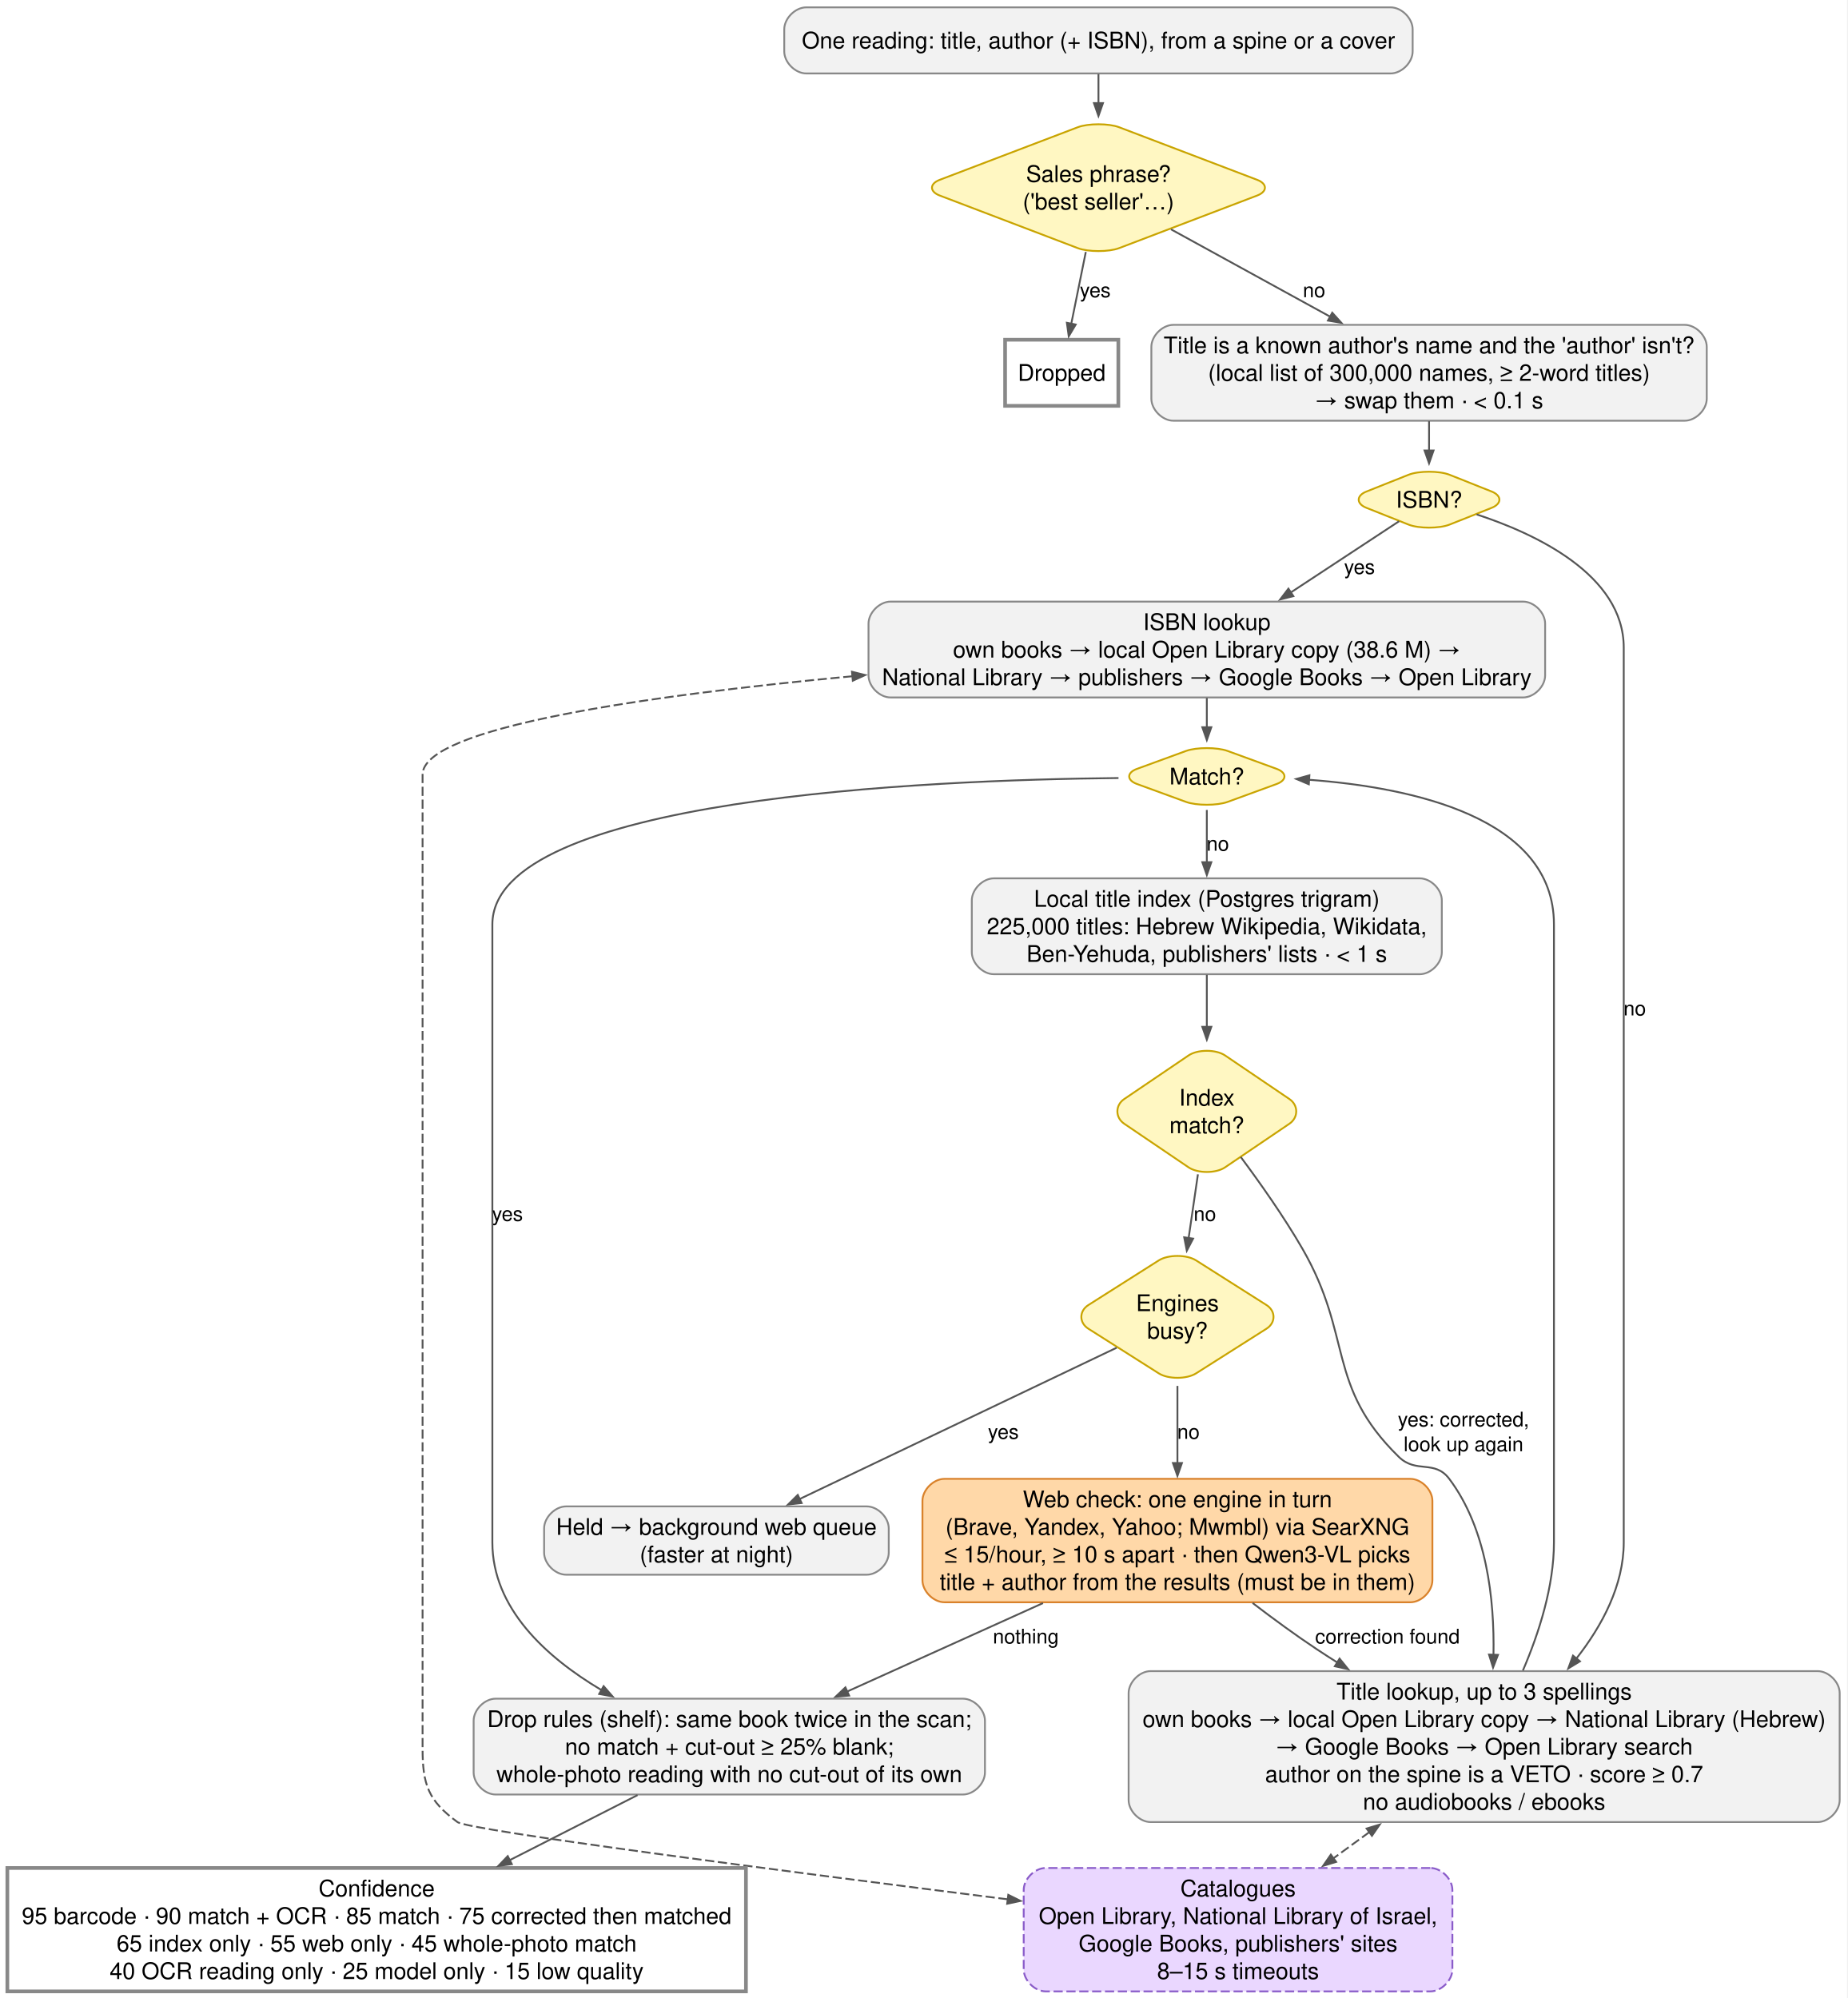
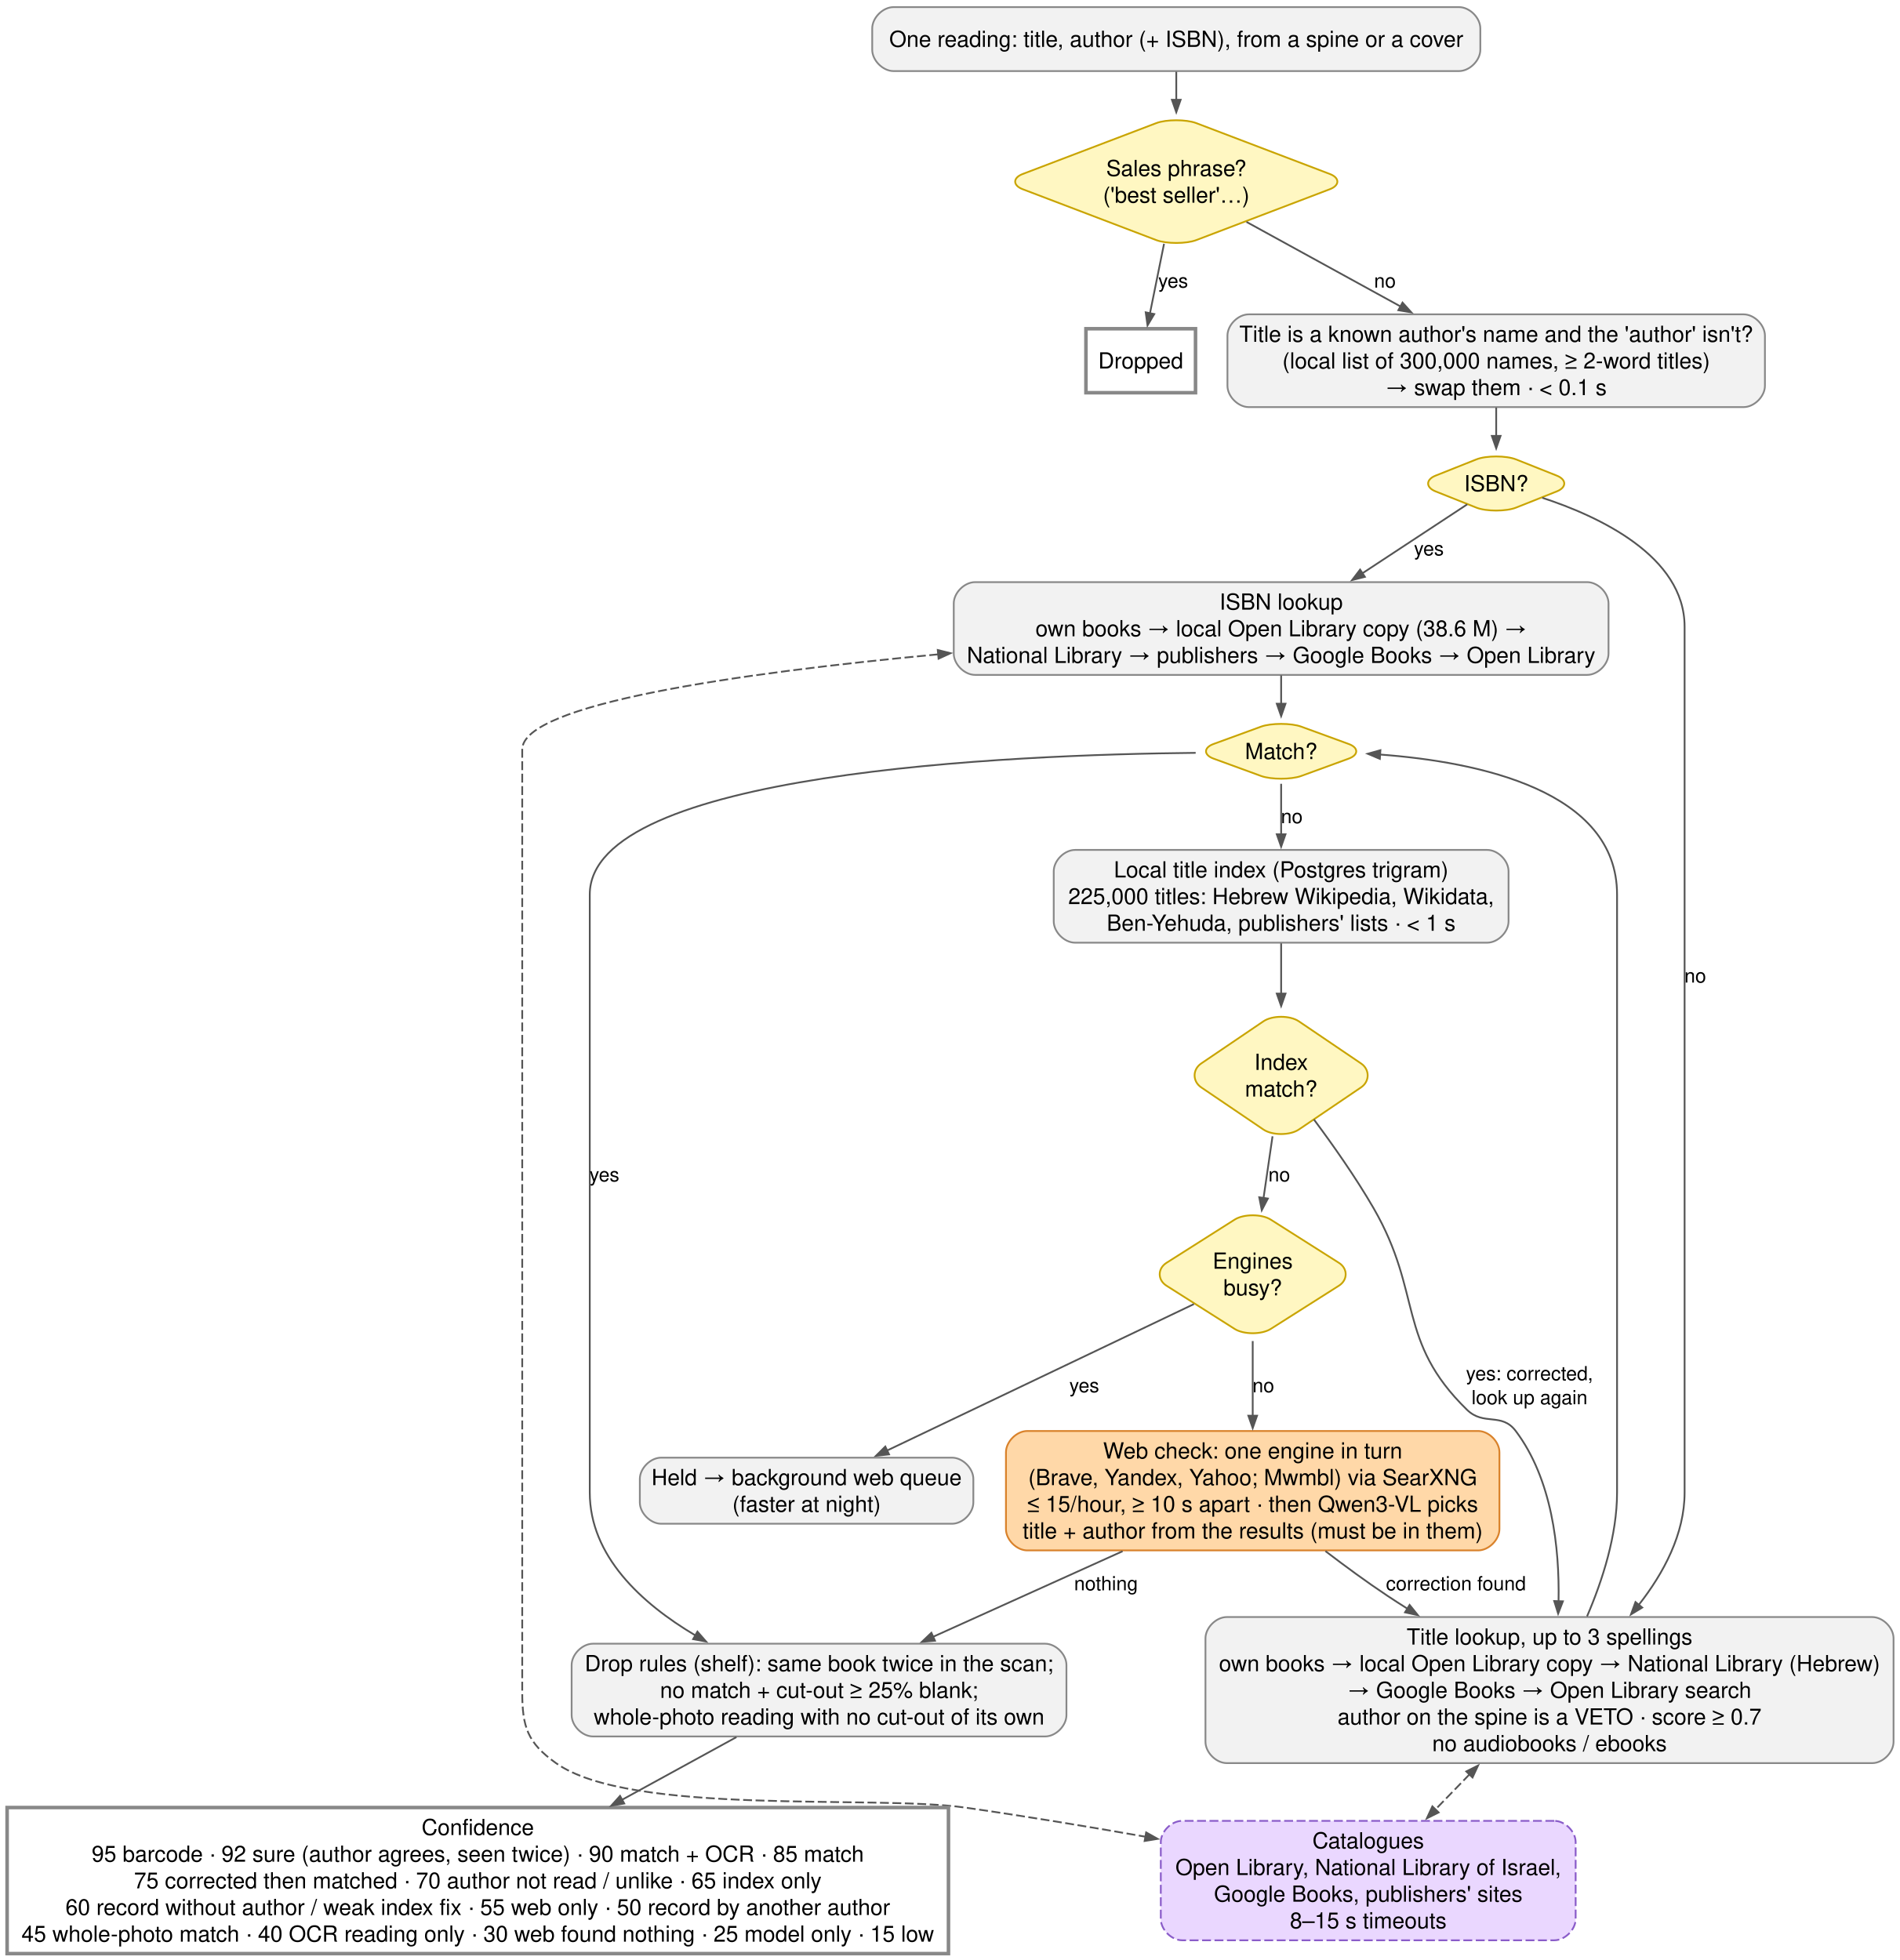
- <svg xmlns="http://www.w3.org/2000/svg" width="1006pt" height="1088pt" viewBox="0.00 0.00 1006.00 1088.00">
-   <g id="graph0" class="graph" transform="scale(1 1) rotate(0) translate(4 1084.4)">
-     <polygon fill="white" stroke="none" points="-4,4 -4,-1084.4 1001.65,-1084.4 1001.65,4 -4,4" />
+ <svg xmlns="http://www.w3.org/2000/svg" width="1069pt" height="1103pt" viewBox="0.00 0.00 1069.00 1103.00">
+   <g id="graph0" class="graph" transform="scale(1 1) rotate(0) translate(4 1099.4)">
+     <polygon fill="white" stroke="none" points="-4,4 -4,-1099.4 1065.4,-1099.4 1065.4,4 -4,4" />
    <g id="node1" class="node">
-       <path fill="#f2f2f2" stroke="#888888" d="M753.15,-1080.4C753.15,-1080.4 435,-1080.4 435,-1080.4 429,-1080.4 423,-1074.4 423,-1068.4 423,-1068.4 423,-1056.4 423,-1056.4 423,-1050.4 429,-1044.4 435,-1044.4 435,-1044.4 753.15,-1044.4 753.15,-1044.4 759.15,-1044.4 765.15,-1050.4 765.15,-1056.4 765.15,-1056.4 765.15,-1068.4 765.15,-1068.4 765.15,-1074.4 759.15,-1080.4 753.15,-1080.4" />
-       <text xml:space="preserve" text-anchor="middle" x="594.08" y="-1058.03" font-family="Helvetica,sans-Serif" font-size="12.50">One reading: title, author (+ ISBN), from a spine or a cover</text>
+       <path fill="#f2f2f2" stroke="#888888" d="M816.9,-1095.4C816.9,-1095.4 498.75,-1095.4 498.75,-1095.4 492.75,-1095.4 486.75,-1089.4 486.75,-1083.4 486.75,-1083.4 486.75,-1071.4 486.75,-1071.4 486.75,-1065.4 492.75,-1059.4 498.75,-1059.4 498.75,-1059.4 816.9,-1059.4 816.9,-1059.4 822.9,-1059.4 828.9,-1065.4 828.9,-1071.4 828.9,-1071.4 828.9,-1083.4 828.9,-1083.4 828.9,-1089.4 822.9,-1095.4 816.9,-1095.4" />
+       <text xml:space="preserve" text-anchor="middle" x="657.83" y="-1073.03" font-family="Helvetica,sans-Serif" font-size="12.50">One reading: title, author (+ ISBN), from a spine or a cover</text>
    </g>
    <g id="node2" class="node">
-       <path fill="#fff7c2" stroke="#c9a400" d="M582.86,-1015.13C582.86,-1015.13 507.64,-986.47 507.64,-986.47 502.03,-984.34 502.03,-980.06 507.64,-977.93 507.64,-977.93 582.86,-949.27 582.86,-949.27 588.47,-947.14 599.68,-947.14 605.29,-949.27 605.29,-949.27 680.51,-977.93 680.51,-977.93 686.12,-980.06 686.12,-984.34 680.51,-986.47 680.51,-986.47 605.29,-1015.13 605.29,-1015.13 599.68,-1017.26 588.47,-1017.26 582.86,-1015.13" />
-       <text xml:space="preserve" text-anchor="middle" x="594.08" y="-985.33" font-family="Helvetica,sans-Serif" font-size="12.50">Sales phrase?</text>
-       <text xml:space="preserve" text-anchor="middle" x="594.08" y="-970.33" font-family="Helvetica,sans-Serif" font-size="12.50">('best seller'…)</text>
+       <path fill="#fff7c2" stroke="#c9a400" d="M646.61,-1030.13C646.61,-1030.13 571.39,-1001.47 571.39,-1001.47 565.78,-999.34 565.78,-995.06 571.39,-992.93 571.39,-992.93 646.61,-964.27 646.61,-964.27 652.22,-962.14 663.43,-962.14 669.04,-964.27 669.04,-964.27 744.26,-992.93 744.26,-992.93 749.87,-995.06 749.87,-999.34 744.26,-1001.47 744.26,-1001.47 669.04,-1030.13 669.04,-1030.13 663.43,-1032.26 652.22,-1032.26 646.61,-1030.13" />
+       <text xml:space="preserve" text-anchor="middle" x="657.83" y="-1000.33" font-family="Helvetica,sans-Serif" font-size="12.50">Sales phrase?</text>
+       <text xml:space="preserve" text-anchor="middle" x="657.83" y="-985.33" font-family="Helvetica,sans-Serif" font-size="12.50">('best seller'…)</text>
    </g>
    <g id="edge1" class="edge">
-       <path fill="none" stroke="#555555" d="M594.08,-1044.04C594.08,-1039.21 594.08,-1033.72 594.08,-1028.07" />
-       <polygon fill="#555555" stroke="#555555" points="596.53,-1028.24 594.08,-1021.24 591.63,-1028.24 596.53,-1028.24" />
+       <path fill="none" stroke="#555555" d="M657.83,-1059.04C657.83,-1054.21 657.83,-1048.72 657.83,-1043.07" />
+       <polygon fill="#555555" stroke="#555555" points="660.28,-1043.24 657.83,-1036.24 655.38,-1043.24 660.28,-1043.24" />
    </g>
    <g id="node3" class="node">
-       <polygon fill="#ffffff" stroke="#888888" stroke-width="2" points="604.9,-899.4 543.25,-899.4 543.25,-863.4 604.9,-863.4 604.9,-899.4" />
-       <text xml:space="preserve" text-anchor="middle" x="574.08" y="-877.03" font-family="Helvetica,sans-Serif" font-size="12.50">Dropped</text>
+       <polygon fill="#ffffff" stroke="#888888" stroke-width="2" points="668.65,-914.4 607,-914.4 607,-878.4 668.65,-878.4 668.65,-914.4" />
+       <text xml:space="preserve" text-anchor="middle" x="637.83" y="-892.03" font-family="Helvetica,sans-Serif" font-size="12.50">Dropped</text>
    </g>
    <g id="edge2" class="edge">
-       <path fill="none" stroke="#555555" d="M587.19,-947.2C584.59,-934.35 581.68,-919.96 579.26,-908.01" />
-       <polygon fill="#555555" stroke="#555555" points="581.69,-907.66 577.9,-901.28 576.88,-908.63 581.69,-907.66" />
-       <text xml:space="preserve" text-anchor="middle" x="592.33" y="-922.55" font-family="Helvetica,sans-Serif" font-size="11.00">yes</text>
+       <path fill="none" stroke="#555555" d="M650.94,-962.2C648.34,-949.35 645.43,-934.96 643.01,-923.01" />
+       <polygon fill="#555555" stroke="#555555" points="645.44,-922.66 641.65,-916.28 640.63,-923.63 645.44,-922.66" />
+       <text xml:space="preserve" text-anchor="middle" x="656.08" y="-937.55" font-family="Helvetica,sans-Serif" font-size="11.00">yes</text>
    </g>
    <g id="node4" class="node">
-       <path fill="#f2f2f2" stroke="#888888" d="M913.28,-907.5C913.28,-907.5 634.88,-907.5 634.88,-907.5 628.88,-907.5 622.88,-901.5 622.88,-895.5 622.88,-895.5 622.88,-867.3 622.88,-867.3 622.88,-861.3 628.88,-855.3 634.88,-855.3 634.88,-855.3 913.28,-855.3 913.28,-855.3 919.28,-855.3 925.28,-861.3 925.28,-867.3 925.28,-867.3 925.28,-895.5 925.28,-895.5 925.28,-901.5 919.28,-907.5 913.28,-907.5" />
-       <text xml:space="preserve" text-anchor="middle" x="774.08" y="-892.03" font-family="Helvetica,sans-Serif" font-size="12.50">Title is a known author's name and the 'author' isn't?</text>
-       <text xml:space="preserve" text-anchor="middle" x="774.08" y="-877.03" font-family="Helvetica,sans-Serif" font-size="12.50">(local list of 300,000 names, ≥ 2-word titles)</text>
-       <text xml:space="preserve" text-anchor="middle" x="774.08" y="-862.03" font-family="Helvetica,sans-Serif" font-size="12.50">→ swap them · &lt; 0.1 s</text>
+       <path fill="#f2f2f2" stroke="#888888" d="M977.03,-922.5C977.03,-922.5 698.62,-922.5 698.62,-922.5 692.62,-922.5 686.62,-916.5 686.62,-910.5 686.62,-910.5 686.62,-882.3 686.62,-882.3 686.62,-876.3 692.62,-870.3 698.62,-870.3 698.62,-870.3 977.03,-870.3 977.03,-870.3 983.03,-870.3 989.03,-876.3 989.03,-882.3 989.03,-882.3 989.03,-910.5 989.03,-910.5 989.03,-916.5 983.03,-922.5 977.03,-922.5" />
+       <text xml:space="preserve" text-anchor="middle" x="837.83" y="-907.03" font-family="Helvetica,sans-Serif" font-size="12.50">Title is a known author's name and the 'author' isn't?</text>
+       <text xml:space="preserve" text-anchor="middle" x="837.83" y="-892.03" font-family="Helvetica,sans-Serif" font-size="12.50">(local list of 300,000 names, ≥ 2-word titles)</text>
+       <text xml:space="preserve" text-anchor="middle" x="837.83" y="-877.03" font-family="Helvetica,sans-Serif" font-size="12.50">→ swap them · &lt; 0.1 s</text>
    </g>
    <g id="edge3" class="edge">
-       <path fill="none" stroke="#555555" d="M633.58,-959.52C659.04,-945.54 692.47,-927.19 720.33,-911.9" />
-       <polygon fill="#555555" stroke="#555555" points="721.37,-914.12 726.33,-908.61 719.02,-909.83 721.37,-914.12" />
-       <text xml:space="preserve" text-anchor="middle" x="711.49" y="-922.55" font-family="Helvetica,sans-Serif" font-size="11.00">no</text>
+       <path fill="none" stroke="#555555" d="M697.33,-974.52C722.79,-960.54 756.22,-942.19 784.08,-926.9" />
+       <polygon fill="#555555" stroke="#555555" points="785.12,-929.12 790.08,-923.61 782.77,-924.83 785.12,-929.12" />
+       <text xml:space="preserve" text-anchor="middle" x="775.24" y="-937.55" font-family="Helvetica,sans-Serif" font-size="11.00">no</text>
    </g>
    <g id="node5" class="node">
-       <path fill="#fff7c2" stroke="#c9a400" d="M762.92,-825.87C762.92,-825.87 739.96,-816.73 739.96,-816.73 734.38,-814.52 734.38,-810.08 739.96,-807.87 739.96,-807.87 762.92,-798.73 762.92,-798.73 768.5,-796.52 779.65,-796.52 785.23,-798.73 785.23,-798.73 808.19,-807.87 808.19,-807.87 813.77,-810.08 813.77,-814.52 808.19,-816.73 808.19,-816.73 785.23,-825.87 785.23,-825.87 779.65,-828.08 768.5,-828.08 762.92,-825.87" />
-       <text xml:space="preserve" text-anchor="middle" x="774.08" y="-807.93" font-family="Helvetica,sans-Serif" font-size="12.50">ISBN?</text>
+       <path fill="#fff7c2" stroke="#c9a400" d="M826.67,-840.87C826.67,-840.87 803.71,-831.73 803.71,-831.73 798.13,-829.52 798.13,-825.08 803.71,-822.87 803.71,-822.87 826.67,-813.73 826.67,-813.73 832.25,-811.52 843.4,-811.52 848.98,-813.73 848.98,-813.73 871.94,-822.87 871.94,-822.87 877.52,-825.08 877.52,-829.52 871.94,-831.73 871.94,-831.73 848.98,-840.87 848.98,-840.87 843.4,-843.08 832.25,-843.08 826.67,-840.87" />
+       <text xml:space="preserve" text-anchor="middle" x="837.83" y="-822.93" font-family="Helvetica,sans-Serif" font-size="12.50">ISBN?</text>
    </g>
    <g id="edge4" class="edge">
-       <path fill="none" stroke="#555555" d="M774.08,-855.03C774.08,-849.8 774.08,-844.29 774.08,-839.04" />
-       <polygon fill="#555555" stroke="#555555" points="776.53,-839.09 774.08,-832.09 771.63,-839.09 776.53,-839.09" />
+       <path fill="none" stroke="#555555" d="M837.83,-870.03C837.83,-864.8 837.83,-859.29 837.83,-854.04" />
+       <polygon fill="#555555" stroke="#555555" points="840.28,-854.09 837.83,-847.09 835.38,-854.09 840.28,-854.09" />
    </g>
    <g id="node6" class="node">
-       <path fill="#f2f2f2" stroke="#888888" d="M825.28,-756.8C825.28,-756.8 480.88,-756.8 480.88,-756.8 474.88,-756.8 468.88,-750.8 468.88,-744.8 468.88,-744.8 468.88,-716.6 468.88,-716.6 468.88,-710.6 474.88,-704.6 480.88,-704.6 480.88,-704.6 825.28,-704.6 825.28,-704.6 831.28,-704.6 837.28,-710.6 837.28,-716.6 837.28,-716.6 837.28,-744.8 837.28,-744.8 837.28,-750.8 831.28,-756.8 825.28,-756.8" />
-       <text xml:space="preserve" text-anchor="middle" x="653.08" y="-741.33" font-family="Helvetica,sans-Serif" font-size="12.50">ISBN lookup</text>
-       <text xml:space="preserve" text-anchor="middle" x="653.08" y="-726.33" font-family="Helvetica,sans-Serif" font-size="12.50">own books → local Open Library copy (38.6 M) →</text>
-       <text xml:space="preserve" text-anchor="middle" x="653.08" y="-711.33" font-family="Helvetica,sans-Serif" font-size="12.50">National Library → publishers → Google Books → Open Library</text>
+       <path fill="#f2f2f2" stroke="#888888" d="M889.03,-771.8C889.03,-771.8 544.62,-771.8 544.62,-771.8 538.62,-771.8 532.62,-765.8 532.62,-759.8 532.62,-759.8 532.62,-731.6 532.62,-731.6 532.62,-725.6 538.62,-719.6 544.62,-719.6 544.62,-719.6 889.03,-719.6 889.03,-719.6 895.03,-719.6 901.03,-725.6 901.03,-731.6 901.03,-731.6 901.03,-759.8 901.03,-759.8 901.03,-765.8 895.03,-771.8 889.03,-771.8" />
+       <text xml:space="preserve" text-anchor="middle" x="716.83" y="-756.33" font-family="Helvetica,sans-Serif" font-size="12.50">ISBN lookup</text>
+       <text xml:space="preserve" text-anchor="middle" x="716.83" y="-741.33" font-family="Helvetica,sans-Serif" font-size="12.50">own books → local Open Library copy (38.6 M) →</text>
+       <text xml:space="preserve" text-anchor="middle" x="716.83" y="-726.33" font-family="Helvetica,sans-Serif" font-size="12.50">National Library → publishers → Google Books → Open Library</text>
    </g>
    <g id="edge5" class="edge">
-       <path fill="none" stroke="#555555" d="M757.76,-800.56C742.63,-790.61 719.4,-775.33 698.67,-761.69" />
-       <polygon fill="#555555" stroke="#555555" points="700.2,-759.77 693.01,-757.97 697.51,-763.86 700.2,-759.77" />
-       <text xml:space="preserve" text-anchor="middle" x="736.22" y="-771.85" font-family="Helvetica,sans-Serif" font-size="11.00">yes</text>
+       <path fill="none" stroke="#555555" d="M821.51,-815.56C806.38,-805.61 783.15,-790.33 762.42,-776.69" />
+       <polygon fill="#555555" stroke="#555555" points="763.95,-774.77 756.76,-772.97 761.26,-778.86 763.95,-774.77" />
+       <text xml:space="preserve" text-anchor="middle" x="799.97" y="-786.85" font-family="Helvetica,sans-Serif" font-size="11.00">yes</text>
    </g>
    <g id="node7" class="node">
-       <path fill="#f2f2f2" stroke="#888888" d="M985.65,-174.4C985.65,-174.4 622.5,-174.4 622.5,-174.4 616.5,-174.4 610.5,-168.4 610.5,-162.4 610.5,-162.4 610.5,-104.2 610.5,-104.2 610.5,-98.2 616.5,-92.2 622.5,-92.2 622.5,-92.2 985.65,-92.2 985.65,-92.2 991.65,-92.2 997.65,-98.2 997.65,-104.2 997.65,-104.2 997.65,-162.4 997.65,-162.4 997.65,-168.4 991.65,-174.4 985.65,-174.4" />
-       <text xml:space="preserve" text-anchor="middle" x="804.08" y="-158.93" font-family="Helvetica,sans-Serif" font-size="12.50">Title lookup, up to 3 spellings</text>
-       <text xml:space="preserve" text-anchor="middle" x="804.08" y="-143.93" font-family="Helvetica,sans-Serif" font-size="12.50">own books → local Open Library copy → National Library (Hebrew)</text>
-       <text xml:space="preserve" text-anchor="middle" x="804.08" y="-128.93" font-family="Helvetica,sans-Serif" font-size="12.50">→ Google Books → Open Library search</text>
-       <text xml:space="preserve" text-anchor="middle" x="804.08" y="-113.93" font-family="Helvetica,sans-Serif" font-size="12.50">author on the spine is a VETO · score ≥ 0.7</text>
-       <text xml:space="preserve" text-anchor="middle" x="804.08" y="-98.93" font-family="Helvetica,sans-Serif" font-size="12.50">no audiobooks / ebooks</text>
+       <path fill="#f2f2f2" stroke="#888888" d="M1049.4,-189.4C1049.4,-189.4 686.25,-189.4 686.25,-189.4 680.25,-189.4 674.25,-183.4 674.25,-177.4 674.25,-177.4 674.25,-119.2 674.25,-119.2 674.25,-113.2 680.25,-107.2 686.25,-107.2 686.25,-107.2 1049.4,-107.2 1049.4,-107.2 1055.4,-107.2 1061.4,-113.2 1061.4,-119.2 1061.4,-119.2 1061.4,-177.4 1061.4,-177.4 1061.4,-183.4 1055.4,-189.4 1049.4,-189.4" />
+       <text xml:space="preserve" text-anchor="middle" x="867.83" y="-173.92" font-family="Helvetica,sans-Serif" font-size="12.50">Title lookup, up to 3 spellings</text>
+       <text xml:space="preserve" text-anchor="middle" x="867.83" y="-158.92" font-family="Helvetica,sans-Serif" font-size="12.50">own books → local Open Library copy → National Library (Hebrew)</text>
+       <text xml:space="preserve" text-anchor="middle" x="867.83" y="-143.92" font-family="Helvetica,sans-Serif" font-size="12.50">→ Google Books → Open Library search</text>
+       <text xml:space="preserve" text-anchor="middle" x="867.83" y="-128.92" font-family="Helvetica,sans-Serif" font-size="12.50">author on the spine is a VETO · score ≥ 0.7</text>
+       <text xml:space="preserve" text-anchor="middle" x="867.83" y="-113.92" font-family="Helvetica,sans-Serif" font-size="12.50">no audiobooks / ebooks</text>
    </g>
    <g id="edge6" class="edge">
-       <path fill="none" stroke="#555555" d="M800.01,-804.27C831.39,-794 880.08,-771.63 880.08,-731.7 880.08,-731.7 880.08,-731.7 880.08,-244.5 880.08,-221.21 868.43,-199.27 854.26,-181.2" />
-       <polygon fill="#555555" stroke="#555555" points="856.24,-179.74 849.9,-175.88 852.45,-182.85 856.24,-179.74" />
-       <text xml:space="preserve" text-anchor="middle" x="886.08" y="-531.45" font-family="Helvetica,sans-Serif" font-size="11.00">no</text>
+       <path fill="none" stroke="#555555" d="M863.76,-819.27C895.14,-809 943.83,-786.63 943.83,-746.7 943.83,-746.7 943.83,-746.7 943.83,-259.5 943.83,-236.21 932.18,-214.27 918.01,-196.2" />
+       <polygon fill="#555555" stroke="#555555" points="919.99,-194.74 913.65,-190.88 916.2,-197.85 919.99,-194.74" />
+       <text xml:space="preserve" text-anchor="middle" x="949.83" y="-546.45" font-family="Helvetica,sans-Serif" font-size="11.00">no</text>
    </g>
    <g id="node8" class="node">
-       <path fill="#ead7ff" stroke="#8a5cc9" stroke-dasharray="5,2" d="M774.78,-67.2C774.78,-67.2 565.38,-67.2 565.38,-67.2 559.38,-67.2 553.38,-61.2 553.38,-55.2 553.38,-55.2 553.38,-12 553.38,-12 553.38,-6 559.38,0 565.38,0 565.38,0 774.78,0 774.78,0 780.78,0 786.78,-6 786.78,-12 786.78,-12 786.78,-55.2 786.78,-55.2 786.78,-61.2 780.78,-67.2 774.78,-67.2" />
-       <text xml:space="preserve" text-anchor="middle" x="670.08" y="-51.73" font-family="Helvetica,sans-Serif" font-size="12.50">Catalogues</text>
-       <text xml:space="preserve" text-anchor="middle" x="670.08" y="-36.73" font-family="Helvetica,sans-Serif" font-size="12.50">Open Library, National Library of Israel,</text>
-       <text xml:space="preserve" text-anchor="middle" x="670.08" y="-21.73" font-family="Helvetica,sans-Serif" font-size="12.50">Google Books, publishers' sites</text>
-       <text xml:space="preserve" text-anchor="middle" x="670.08" y="-6.73" font-family="Helvetica,sans-Serif" font-size="12.50">8–15 s timeouts</text>
+       <path fill="#ead7ff" stroke="#8a5cc9" stroke-dasharray="5,2" d="M870.53,-74.7C870.53,-74.7 661.12,-74.7 661.12,-74.7 655.12,-74.7 649.12,-68.7 649.12,-62.7 649.12,-62.7 649.12,-19.5 649.12,-19.5 649.12,-13.5 655.12,-7.5 661.12,-7.5 661.12,-7.5 870.53,-7.5 870.53,-7.5 876.53,-7.5 882.53,-13.5 882.53,-19.5 882.53,-19.5 882.53,-62.7 882.53,-62.7 882.53,-68.7 876.53,-74.7 870.53,-74.7" />
+       <text xml:space="preserve" text-anchor="middle" x="765.83" y="-59.22" font-family="Helvetica,sans-Serif" font-size="12.50">Catalogues</text>
+       <text xml:space="preserve" text-anchor="middle" x="765.83" y="-44.22" font-family="Helvetica,sans-Serif" font-size="12.50">Open Library, National Library of Israel,</text>
+       <text xml:space="preserve" text-anchor="middle" x="765.83" y="-29.22" font-family="Helvetica,sans-Serif" font-size="12.50">Google Books, publishers' sites</text>
+       <text xml:space="preserve" text-anchor="middle" x="765.83" y="-14.22" font-family="Helvetica,sans-Serif" font-size="12.50">8–15 s timeouts</text>
    </g>
    <g id="edge7" class="edge">
-       <path fill="none" stroke="#555555" stroke-dasharray="5,2" d="M460.1,-716.16C346.97,-705.51 226.08,-688.15 226.08,-662.6 226.08,-662.6 226.08,-662.6 226.08,-132.3 226.08,-112.58 229.16,-103.84 245.08,-92.2 251.19,-87.72 421.58,-65.63 544.72,-50.14" />
-       <polygon fill="#555555" stroke="#555555" points="459.88,-718.6 467.07,-716.81 460.33,-713.72 459.88,-718.6" />
-       <polygon fill="#555555" stroke="#555555" points="544.99,-52.58 551.63,-49.27 544.38,-47.72 544.99,-52.58" />
+       <path fill="none" stroke="#555555" stroke-dasharray="5,2" d="M523.85,-731.16C410.72,-720.51 289.83,-703.15 289.83,-677.6 289.83,-677.6 289.83,-677.6 289.83,-147.3 289.83,-127.58 292.75,-118.63 308.83,-107.2 350.72,-77.4 487.93,-89.45 538.83,-82.2 571.88,-77.49 607.5,-71.59 640.5,-65.78" />
+       <polygon fill="#555555" stroke="#555555" points="523.63,-733.6 530.82,-731.81 524.08,-728.72 523.63,-733.6" />
+       <polygon fill="#555555" stroke="#555555" points="640.88,-68.2 647.34,-64.57 640.02,-63.37 640.88,-68.2" />
    </g>
    <g id="node9" class="node">
-       <path fill="#fff7c2" stroke="#c9a400" d="M641.8,-675.49C641.8,-675.49 615.03,-665.71 615.03,-665.71 609.4,-663.66 609.4,-659.54 615.03,-657.49 615.03,-657.49 641.8,-647.71 641.8,-647.71 647.44,-645.66 658.71,-645.66 664.35,-647.71 664.35,-647.71 691.12,-657.49 691.12,-657.49 696.75,-659.54 696.75,-663.66 691.12,-665.71 691.12,-665.71 664.35,-675.49 664.35,-675.49 658.71,-677.54 647.44,-677.54 641.8,-675.49" />
-       <text xml:space="preserve" text-anchor="middle" x="653.08" y="-657.23" font-family="Helvetica,sans-Serif" font-size="12.50">Match?</text>
+       <path fill="#fff7c2" stroke="#c9a400" d="M705.55,-690.49C705.55,-690.49 678.78,-680.71 678.78,-680.71 673.15,-678.66 673.15,-674.54 678.78,-672.49 678.78,-672.49 705.55,-662.71 705.55,-662.71 711.19,-660.66 722.46,-660.66 728.1,-662.71 728.1,-662.71 754.87,-672.49 754.87,-672.49 760.5,-674.54 760.5,-678.66 754.87,-680.71 754.87,-680.71 728.1,-690.49 728.1,-690.49 722.46,-692.54 711.19,-692.54 705.55,-690.49" />
+       <text xml:space="preserve" text-anchor="middle" x="716.83" y="-672.23" font-family="Helvetica,sans-Serif" font-size="12.50">Match?</text>
    </g>
    <g id="edge9" class="edge">
-       <path fill="none" stroke="#555555" d="M653.08,-704.33C653.08,-699.1 653.08,-693.59 653.08,-688.34" />
-       <polygon fill="#555555" stroke="#555555" points="655.53,-688.39 653.08,-681.39 650.63,-688.39 655.53,-688.39" />
+       <path fill="none" stroke="#555555" d="M716.83,-719.33C716.83,-714.1 716.83,-708.59 716.83,-703.34" />
+       <polygon fill="#555555" stroke="#555555" points="719.28,-703.39 716.83,-696.39 714.38,-703.39 719.28,-703.39" />
    </g>
    <g id="edge8" class="edge">
-       <path fill="none" stroke="#555555" stroke-dasharray="5,2" d="M741.62,-86.76C735.07,-81.99 728.46,-77.17 722.04,-72.49" />
-       <polygon fill="#555555" stroke="#555555" points="740.09,-88.68 747.19,-90.82 742.98,-84.72 740.09,-88.68" />
-       <polygon fill="#555555" stroke="#555555" points="723.49,-70.52 716.39,-68.37 720.61,-74.48 723.49,-70.52" />
+       <path fill="none" stroke="#555555" stroke-dasharray="5,2" d="M822.87,-100.93C816.39,-94.25 809.78,-87.43 803.46,-80.92" />
+       <polygon fill="#555555" stroke="#555555" points="821,-102.52 827.63,-105.84 824.51,-99.11 821,-102.52" />
+       <polygon fill="#555555" stroke="#555555" points="805.44,-79.44 798.81,-76.12 801.92,-82.85 805.44,-79.44" />
    </g>
    <g id="edge10" class="edge">
-       <path fill="none" stroke="#555555" d="M825.19,-174.77C833.93,-195.13 842.08,-220.52 842.08,-244.5 842.08,-581 842.08,-581 842.08,-581 842.08,-639.42 764.44,-655.65 708.68,-659.78" />
-       <polygon fill="#555555" stroke="#555555" points="708.62,-657.33 701.79,-660.22 708.93,-662.22 708.62,-657.33" />
+       <path fill="none" stroke="#555555" d="M888.94,-189.77C897.68,-210.13 905.83,-235.52 905.83,-259.5 905.83,-596 905.83,-596 905.83,-596 905.83,-654.42 828.19,-670.65 772.43,-674.78" />
+       <polygon fill="#555555" stroke="#555555" points="772.37,-672.33 765.54,-675.22 772.68,-677.22 772.37,-672.33" />
    </g>
    <g id="node10" class="node">
-       <path fill="#f2f2f2" stroke="#888888" d="M769.03,-606.1C769.03,-606.1 537.12,-606.1 537.12,-606.1 531.12,-606.1 525.12,-600.1 525.12,-594.1 525.12,-594.1 525.12,-565.9 525.12,-565.9 525.12,-559.9 531.12,-553.9 537.12,-553.9 537.12,-553.9 769.03,-553.9 769.03,-553.9 775.03,-553.9 781.03,-559.9 781.03,-565.9 781.03,-565.9 781.03,-594.1 781.03,-594.1 781.03,-600.1 775.03,-606.1 769.03,-606.1" />
-       <text xml:space="preserve" text-anchor="middle" x="653.08" y="-590.62" font-family="Helvetica,sans-Serif" font-size="12.50">Local title index (Postgres trigram)</text>
-       <text xml:space="preserve" text-anchor="middle" x="653.08" y="-575.62" font-family="Helvetica,sans-Serif" font-size="12.50">225,000 titles: Hebrew Wikipedia, Wikidata,</text>
-       <text xml:space="preserve" text-anchor="middle" x="653.08" y="-560.62" font-family="Helvetica,sans-Serif" font-size="12.50">Ben-Yehuda, publishers' lists · &lt; 1 s</text>
+       <path fill="#f2f2f2" stroke="#888888" d="M832.78,-621.1C832.78,-621.1 600.88,-621.1 600.88,-621.1 594.88,-621.1 588.88,-615.1 588.88,-609.1 588.88,-609.1 588.88,-580.9 588.88,-580.9 588.88,-574.9 594.88,-568.9 600.88,-568.9 600.88,-568.9 832.78,-568.9 832.78,-568.9 838.78,-568.9 844.78,-574.9 844.78,-580.9 844.78,-580.9 844.78,-609.1 844.78,-609.1 844.78,-615.1 838.78,-621.1 832.78,-621.1" />
+       <text xml:space="preserve" text-anchor="middle" x="716.83" y="-605.62" font-family="Helvetica,sans-Serif" font-size="12.50">Local title index (Postgres trigram)</text>
+       <text xml:space="preserve" text-anchor="middle" x="716.83" y="-590.62" font-family="Helvetica,sans-Serif" font-size="12.50">225,000 titles: Hebrew Wikipedia, Wikidata,</text>
+       <text xml:space="preserve" text-anchor="middle" x="716.83" y="-575.62" font-family="Helvetica,sans-Serif" font-size="12.50">Ben-Yehuda, publishers' lists · &lt; 1 s</text>
    </g>
    <g id="edge12" class="edge">
-       <path fill="none" stroke="#555555" d="M653.08,-643.33C653.08,-634.98 653.08,-624.66 653.08,-614.84" />
-       <polygon fill="#555555" stroke="#555555" points="655.53,-614.91 653.08,-607.91 650.63,-614.91 655.53,-614.91" />
-       <text xml:space="preserve" text-anchor="middle" x="659.08" y="-621.15" font-family="Helvetica,sans-Serif" font-size="11.00">no</text>
+       <path fill="none" stroke="#555555" d="M716.83,-658.33C716.83,-649.98 716.83,-639.66 716.83,-629.84" />
+       <polygon fill="#555555" stroke="#555555" points="719.28,-629.91 716.83,-622.91 714.38,-629.91 719.28,-629.91" />
+       <text xml:space="preserve" text-anchor="middle" x="722.83" y="-636.15" font-family="Helvetica,sans-Serif" font-size="11.00">no</text>
    </g>
    <g id="node15" class="node">
-       <path fill="#f2f2f2" stroke="#888888" d="M520.28,-159.4C520.28,-159.4 265.88,-159.4 265.88,-159.4 259.88,-159.4 253.88,-153.4 253.88,-147.4 253.88,-147.4 253.88,-119.2 253.88,-119.2 253.88,-113.2 259.88,-107.2 265.88,-107.2 265.88,-107.2 520.28,-107.2 520.28,-107.2 526.28,-107.2 532.28,-113.2 532.28,-119.2 532.28,-119.2 532.28,-147.4 532.28,-147.4 532.28,-153.4 526.28,-159.4 520.28,-159.4" />
-       <text xml:space="preserve" text-anchor="middle" x="393.08" y="-143.93" font-family="Helvetica,sans-Serif" font-size="12.50">Drop rules (shelf): same book twice in the scan;</text>
-       <text xml:space="preserve" text-anchor="middle" x="393.08" y="-128.93" font-family="Helvetica,sans-Serif" font-size="12.50">no match + cut-out ≥ 25% blank;</text>
-       <text xml:space="preserve" text-anchor="middle" x="393.08" y="-113.93" font-family="Helvetica,sans-Serif" font-size="12.50">whole-photo reading with no cut-out of its own</text>
+       <path fill="#f2f2f2" stroke="#888888" d="M584.03,-174.4C584.03,-174.4 329.63,-174.4 329.63,-174.4 323.63,-174.4 317.63,-168.4 317.63,-162.4 317.63,-162.4 317.63,-134.2 317.63,-134.2 317.63,-128.2 323.63,-122.2 329.63,-122.2 329.63,-122.2 584.03,-122.2 584.03,-122.2 590.03,-122.2 596.03,-128.2 596.03,-134.2 596.03,-134.2 596.03,-162.4 596.03,-162.4 596.03,-168.4 590.03,-174.4 584.03,-174.4" />
+       <text xml:space="preserve" text-anchor="middle" x="456.83" y="-158.92" font-family="Helvetica,sans-Serif" font-size="12.50">Drop rules (shelf): same book twice in the scan;</text>
+       <text xml:space="preserve" text-anchor="middle" x="456.83" y="-143.92" font-family="Helvetica,sans-Serif" font-size="12.50">no match + cut-out ≥ 25% blank;</text>
+       <text xml:space="preserve" text-anchor="middle" x="456.83" y="-128.92" font-family="Helvetica,sans-Serif" font-size="12.50">whole-photo reading with no cut-out of its own</text>
    </g>
    <g id="edge11" class="edge">
-       <path fill="none" stroke="#555555" d="M604.99,-660.73C500.91,-659.72 264.08,-649.85 264.08,-581 264.08,-581 264.08,-581 264.08,-244.5 264.08,-208.78 293.03,-182.17 323.5,-164.06" />
-       <polygon fill="#555555" stroke="#555555" points="324.66,-166.21 329.53,-160.61 322.23,-161.96 324.66,-166.21" />
-       <text xml:space="preserve" text-anchor="middle" x="272.33" y="-419.55" font-family="Helvetica,sans-Serif" font-size="11.00">yes</text>
+       <path fill="none" stroke="#555555" d="M668.74,-675.73C564.66,-674.72 327.83,-664.85 327.83,-596 327.83,-596 327.83,-596 327.83,-259.5 327.83,-223.78 356.78,-197.17 387.25,-179.06" />
+       <polygon fill="#555555" stroke="#555555" points="388.41,-181.21 393.28,-175.61 385.98,-176.96 388.41,-181.21" />
+       <text xml:space="preserve" text-anchor="middle" x="336.08" y="-434.55" font-family="Helvetica,sans-Serif" font-size="11.00">yes</text>
    </g>
    <g id="node11" class="node">
-       <path fill="#fff7c2" stroke="#c9a400" d="M643.14,-509.67C643.14,-509.67 608.11,-485.93 608.11,-485.93 603.14,-482.57 603.14,-475.83 608.11,-472.47 608.11,-472.47 643.14,-448.73 643.14,-448.73 648.11,-445.37 658.04,-445.37 663.01,-448.73 663.01,-448.73 698.04,-472.47 698.04,-472.47 703.01,-475.83 703.01,-482.57 698.04,-485.93 698.04,-485.93 663.01,-509.67 663.01,-509.67 658.04,-513.03 648.11,-513.03 643.14,-509.67" />
-       <text xml:space="preserve" text-anchor="middle" x="653.08" y="-482.32" font-family="Helvetica,sans-Serif" font-size="12.50">Index</text>
-       <text xml:space="preserve" text-anchor="middle" x="653.08" y="-467.32" font-family="Helvetica,sans-Serif" font-size="12.50">match?</text>
+       <path fill="#fff7c2" stroke="#c9a400" d="M706.89,-524.67C706.89,-524.67 671.86,-500.93 671.86,-500.93 666.89,-497.57 666.89,-490.83 671.86,-487.47 671.86,-487.47 706.89,-463.73 706.89,-463.73 711.86,-460.37 721.79,-460.37 726.76,-463.73 726.76,-463.73 761.79,-487.47 761.79,-487.47 766.76,-490.83 766.76,-497.57 761.79,-500.93 761.79,-500.93 726.76,-524.67 726.76,-524.67 721.79,-528.03 711.86,-528.03 706.89,-524.67" />
+       <text xml:space="preserve" text-anchor="middle" x="716.83" y="-497.32" font-family="Helvetica,sans-Serif" font-size="12.50">Index</text>
+       <text xml:space="preserve" text-anchor="middle" x="716.83" y="-482.32" font-family="Helvetica,sans-Serif" font-size="12.50">match?</text>
    </g>
    <g id="edge13" class="edge">
-       <path fill="none" stroke="#555555" d="M653.08,-553.56C653.08,-544.89 653.08,-534.92 653.08,-525.19" />
-       <polygon fill="#555555" stroke="#555555" points="655.53,-525.24 653.08,-518.24 650.63,-525.24 655.53,-525.24" />
+       <path fill="none" stroke="#555555" d="M716.83,-568.56C716.83,-559.89 716.83,-549.92 716.83,-540.19" />
+       <polygon fill="#555555" stroke="#555555" points="719.28,-540.24 716.83,-533.24 714.38,-540.24 719.28,-540.24" />
    </g>
    <g id="edge14" class="edge">
-       <path fill="none" stroke="#555555" d="M671.55,-454.37C682.05,-440.28 695.05,-421.85 705.08,-404.5 732.86,-356.41 717.87,-329.94 757.58,-291.1 767.11,-281.78 777.06,-289.76 785.08,-279.1 805.48,-251.97 809.74,-213.6 809.16,-183.18" />
-       <polygon fill="#555555" stroke="#555555" points="811.61,-183.25 808.93,-176.33 806.72,-183.41 811.61,-183.25" />
-       <text xml:space="preserve" text-anchor="middle" x="792.83" y="-307.65" font-family="Helvetica,sans-Serif" font-size="11.00">yes: corrected,</text>
-       <text xml:space="preserve" text-anchor="middle" x="792.83" y="-294.15" font-family="Helvetica,sans-Serif" font-size="11.00">look up again</text>
+       <path fill="none" stroke="#555555" d="M735.3,-469.37C745.8,-455.28 758.8,-436.85 768.83,-419.5 796.61,-371.41 781.62,-344.94 821.33,-306.1 830.86,-296.78 840.81,-304.76 848.83,-294.1 869.23,-266.97 873.49,-228.6 872.91,-198.18" />
+       <polygon fill="#555555" stroke="#555555" points="875.36,-198.25 872.68,-191.33 870.47,-198.41 875.36,-198.25" />
+       <text xml:space="preserve" text-anchor="middle" x="856.58" y="-322.65" font-family="Helvetica,sans-Serif" font-size="11.00">yes: corrected,</text>
+       <text xml:space="preserve" text-anchor="middle" x="856.58" y="-309.15" font-family="Helvetica,sans-Serif" font-size="11.00">look up again</text>
    </g>
    <g id="node13" class="node">
-       <path fill="#fff7c2" stroke="#c9a400" d="M626.94,-398.07C626.94,-398.07 588.56,-373.73 588.56,-373.73 583.49,-370.51 583.49,-364.09 588.56,-360.87 588.56,-360.87 626.94,-336.53 626.94,-336.53 632.01,-333.31 642.14,-333.31 647.21,-336.53 647.21,-336.53 685.59,-360.87 685.59,-360.87 690.66,-364.09 690.66,-370.51 685.59,-373.73 685.59,-373.73 647.21,-398.07 647.21,-398.07 642.14,-401.29 632.01,-401.29 626.94,-398.07" />
-       <text xml:space="preserve" text-anchor="middle" x="637.08" y="-370.43" font-family="Helvetica,sans-Serif" font-size="12.50">Engines</text>
-       <text xml:space="preserve" text-anchor="middle" x="637.08" y="-355.43" font-family="Helvetica,sans-Serif" font-size="12.50">busy?</text>
+       <path fill="#fff7c2" stroke="#c9a400" d="M690.69,-413.07C690.69,-413.07 652.31,-388.73 652.31,-388.73 647.24,-385.51 647.24,-379.09 652.31,-375.87 652.31,-375.87 690.69,-351.53 690.69,-351.53 695.76,-348.31 705.89,-348.31 710.96,-351.53 710.96,-351.53 749.34,-375.87 749.34,-375.87 754.41,-379.09 754.41,-385.51 749.34,-388.73 749.34,-388.73 710.96,-413.07 710.96,-413.07 705.89,-416.29 695.76,-416.29 690.69,-413.07" />
+       <text xml:space="preserve" text-anchor="middle" x="700.83" y="-385.43" font-family="Helvetica,sans-Serif" font-size="12.50">Engines</text>
+       <text xml:space="preserve" text-anchor="middle" x="700.83" y="-370.43" font-family="Helvetica,sans-Serif" font-size="12.50">busy?</text>
    </g>
    <g id="edge15" class="edge">
-       <path fill="none" stroke="#555555" d="M648.23,-444.93C646.63,-433.95 644.83,-421.59 643.15,-410.06" />
-       <polygon fill="#555555" stroke="#555555" points="645.61,-409.91 642.18,-403.34 640.76,-410.62 645.61,-409.91" />
-       <text xml:space="preserve" text-anchor="middle" x="652.03" y="-419.55" font-family="Helvetica,sans-Serif" font-size="11.00">no</text>
+       <path fill="none" stroke="#555555" d="M711.98,-459.93C710.38,-448.95 708.58,-436.59 706.9,-425.06" />
+       <polygon fill="#555555" stroke="#555555" points="709.36,-424.91 705.93,-418.34 704.51,-425.62 709.36,-424.91" />
+       <text xml:space="preserve" text-anchor="middle" x="715.78" y="-434.55" font-family="Helvetica,sans-Serif" font-size="11.00">no</text>
    </g>
    <g id="node12" class="node">
-       <path fill="#ffd8a8" stroke="#d9822b" d="M763.9,-279.1C763.9,-279.1 510.25,-279.1 510.25,-279.1 504.25,-279.1 498.25,-273.1 498.25,-267.1 498.25,-267.1 498.25,-223.9 498.25,-223.9 498.25,-217.9 504.25,-211.9 510.25,-211.9 510.25,-211.9 763.9,-211.9 763.9,-211.9 769.9,-211.9 775.9,-217.9 775.9,-223.9 775.9,-223.9 775.9,-267.1 775.9,-267.1 775.9,-273.1 769.9,-279.1 763.9,-279.1" />
-       <text xml:space="preserve" text-anchor="middle" x="637.08" y="-263.62" font-family="Helvetica,sans-Serif" font-size="12.50">Web check: one engine in turn</text>
-       <text xml:space="preserve" text-anchor="middle" x="637.08" y="-248.62" font-family="Helvetica,sans-Serif" font-size="12.50">(Brave, Yandex, Yahoo; Mwmbl) via SearXNG</text>
-       <text xml:space="preserve" text-anchor="middle" x="637.08" y="-233.62" font-family="Helvetica,sans-Serif" font-size="12.50">≤ 15/hour, ≥ 10 s apart · then Qwen3-VL picks</text>
-       <text xml:space="preserve" text-anchor="middle" x="637.08" y="-218.62" font-family="Helvetica,sans-Serif" font-size="12.50">title + author from the results (must be in them)</text>
+       <path fill="#ffd8a8" stroke="#d9822b" d="M827.65,-294.1C827.65,-294.1 574,-294.1 574,-294.1 568,-294.1 562,-288.1 562,-282.1 562,-282.1 562,-238.9 562,-238.9 562,-232.9 568,-226.9 574,-226.9 574,-226.9 827.65,-226.9 827.65,-226.9 833.65,-226.9 839.65,-232.9 839.65,-238.9 839.65,-238.9 839.65,-282.1 839.65,-282.1 839.65,-288.1 833.65,-294.1 827.65,-294.1" />
+       <text xml:space="preserve" text-anchor="middle" x="700.83" y="-278.62" font-family="Helvetica,sans-Serif" font-size="12.50">Web check: one engine in turn</text>
+       <text xml:space="preserve" text-anchor="middle" x="700.83" y="-263.62" font-family="Helvetica,sans-Serif" font-size="12.50">(Brave, Yandex, Yahoo; Mwmbl) via SearXNG</text>
+       <text xml:space="preserve" text-anchor="middle" x="700.83" y="-248.62" font-family="Helvetica,sans-Serif" font-size="12.50">≤ 15/hour, ≥ 10 s apart · then Qwen3-VL picks</text>
+       <text xml:space="preserve" text-anchor="middle" x="700.83" y="-233.62" font-family="Helvetica,sans-Serif" font-size="12.50">title + author from the results (must be in them)</text>
    </g>
    <g id="edge18" class="edge">
-       <path fill="none" stroke="#555555" d="M678.01,-211.5C689.09,-203.01 701.23,-194.11 712.83,-186.4 716.53,-183.94 720.35,-181.47 724.24,-179.03" />
-       <polygon fill="#555555" stroke="#555555" points="725.36,-181.22 730.02,-175.45 722.78,-177.05 725.36,-181.22" />
-       <text xml:space="preserve" text-anchor="middle" x="751.45" y="-189.45" font-family="Helvetica,sans-Serif" font-size="11.00">correction found</text>
+       <path fill="none" stroke="#555555" d="M741.76,-226.5C752.84,-218.01 764.98,-209.11 776.58,-201.4 780.28,-198.94 784.1,-196.47 787.99,-194.03" />
+       <polygon fill="#555555" stroke="#555555" points="789.11,-196.22 793.77,-190.45 786.53,-192.05 789.11,-196.22" />
+       <text xml:space="preserve" text-anchor="middle" x="815.2" y="-204.45" font-family="Helvetica,sans-Serif" font-size="11.00">correction found</text>
    </g>
    <g id="edge19" class="edge">
-       <path fill="none" stroke="#555555" d="M563.87,-211.44C529.95,-196.12 490.01,-178.08 457.28,-163.3" />
-       <polygon fill="#555555" stroke="#555555" points="458.32,-161.08 450.93,-160.43 456.3,-165.55 458.32,-161.08" />
-       <text xml:space="preserve" text-anchor="middle" x="554.55" y="-189.45" font-family="Helvetica,sans-Serif" font-size="11.00">nothing</text>
+       <path fill="none" stroke="#555555" d="M627.62,-226.44C593.7,-211.12 553.76,-193.08 521.03,-178.3" />
+       <polygon fill="#555555" stroke="#555555" points="522.07,-176.08 514.68,-175.43 520.05,-180.55 522.07,-176.08" />
+       <text xml:space="preserve" text-anchor="middle" x="618.3" y="-204.45" font-family="Helvetica,sans-Serif" font-size="11.00">nothing</text>
    </g>
    <g id="edge17" class="edge">
-       <path fill="none" stroke="#555555" d="M637.08,-329.71C637.08,-316.37 637.08,-301.21 637.08,-287.52" />
-       <polygon fill="#555555" stroke="#555555" points="639.53,-287.72 637.08,-280.72 634.63,-287.72 639.53,-287.72" />
-       <text xml:space="preserve" text-anchor="middle" x="643.08" y="-300.9" font-family="Helvetica,sans-Serif" font-size="11.00">no</text>
+       <path fill="none" stroke="#555555" d="M700.83,-344.71C700.83,-331.37 700.83,-316.21 700.83,-302.52" />
+       <polygon fill="#555555" stroke="#555555" points="703.28,-302.72 700.83,-295.72 698.38,-302.72 703.28,-302.72" />
+       <text xml:space="preserve" text-anchor="middle" x="706.83" y="-315.9" font-family="Helvetica,sans-Serif" font-size="11.00">no</text>
    </g>
    <g id="node14" class="node">
-       <path fill="#f2f2f2" stroke="#888888" d="M467.9,-264.1C467.9,-264.1 304.25,-264.1 304.25,-264.1 298.25,-264.1 292.25,-258.1 292.25,-252.1 292.25,-252.1 292.25,-238.9 292.25,-238.9 292.25,-232.9 298.25,-226.9 304.25,-226.9 304.25,-226.9 467.9,-226.9 467.9,-226.9 473.9,-226.9 479.9,-232.9 479.9,-238.9 479.9,-238.9 479.9,-252.1 479.9,-252.1 479.9,-258.1 473.9,-264.1 467.9,-264.1" />
-       <text xml:space="preserve" text-anchor="middle" x="386.08" y="-248.62" font-family="Helvetica,sans-Serif" font-size="12.50">Held → background web queue</text>
-       <text xml:space="preserve" text-anchor="middle" x="386.08" y="-233.62" font-family="Helvetica,sans-Serif" font-size="12.50">(faster at night)</text>
+       <path fill="#f2f2f2" stroke="#888888" d="M531.65,-279.1C531.65,-279.1 368,-279.1 368,-279.1 362,-279.1 356,-273.1 356,-267.1 356,-267.1 356,-253.9 356,-253.9 356,-247.9 362,-241.9 368,-241.9 368,-241.9 531.65,-241.9 531.65,-241.9 537.65,-241.9 543.65,-247.9 543.65,-253.9 543.65,-253.9 543.65,-267.1 543.65,-267.1 543.65,-273.1 537.65,-279.1 531.65,-279.1" />
+       <text xml:space="preserve" text-anchor="middle" x="449.83" y="-263.62" font-family="Helvetica,sans-Serif" font-size="12.50">Held → background web queue</text>
+       <text xml:space="preserve" text-anchor="middle" x="449.83" y="-248.62" font-family="Helvetica,sans-Serif" font-size="12.50">(faster at night)</text>
    </g>
    <g id="edge16" class="edge">
-       <path fill="none" stroke="#555555" d="M604,-350.52C559.69,-329.36 480.86,-291.74 431.15,-268.01" />
-       <polygon fill="#555555" stroke="#555555" points="432.47,-265.93 425.09,-265.12 430.36,-270.35 432.47,-265.93" />
-       <text xml:space="preserve" text-anchor="middle" x="542.31" y="-300.9" font-family="Helvetica,sans-Serif" font-size="11.00">yes</text>
+       <path fill="none" stroke="#555555" d="M667.75,-365.52C623.44,-344.36 544.61,-306.74 494.9,-283.01" />
+       <polygon fill="#555555" stroke="#555555" points="496.22,-280.93 488.84,-280.12 494.11,-285.35 496.22,-280.93" />
+       <text xml:space="preserve" text-anchor="middle" x="606.06" y="-315.9" font-family="Helvetica,sans-Serif" font-size="11.00">yes</text>
    </g>
    <g id="node16" class="node">
-       <polygon fill="#ffffff" stroke="#888888" stroke-width="2" points="402.15,-67.2 0,-67.2 0,0 402.15,0 402.15,-67.2" />
-       <text xml:space="preserve" text-anchor="middle" x="201.08" y="-51.73" font-family="Helvetica,sans-Serif" font-size="12.50">Confidence</text>
-       <text xml:space="preserve" text-anchor="middle" x="201.08" y="-36.73" font-family="Helvetica,sans-Serif" font-size="12.50">95 barcode · 90 match + OCR · 85 match · 75 corrected then matched</text>
-       <text xml:space="preserve" text-anchor="middle" x="201.08" y="-21.73" font-family="Helvetica,sans-Serif" font-size="12.50">65 index only · 55 web only · 45 whole-photo match</text>
-       <text xml:space="preserve" text-anchor="middle" x="201.08" y="-6.73" font-family="Helvetica,sans-Serif" font-size="12.50">40 OCR reading only · 25 model only · 15 low quality</text>
+       <polygon fill="#ffffff" stroke="#888888" stroke-width="2" points="529.65,-82.2 0,-82.2 0,0 529.65,0 529.65,-82.2" />
+       <text xml:space="preserve" text-anchor="middle" x="264.83" y="-66.72" font-family="Helvetica,sans-Serif" font-size="12.50">Confidence</text>
+       <text xml:space="preserve" text-anchor="middle" x="264.83" y="-51.72" font-family="Helvetica,sans-Serif" font-size="12.50">95 barcode · 92 sure (author agrees, seen twice) · 90 match + OCR · 85 match</text>
+       <text xml:space="preserve" text-anchor="middle" x="264.83" y="-36.72" font-family="Helvetica,sans-Serif" font-size="12.50">75 corrected then matched · 70 author not read / unlike · 65 index only</text>
+       <text xml:space="preserve" text-anchor="middle" x="264.83" y="-21.72" font-family="Helvetica,sans-Serif" font-size="12.50">60 record without author / weak index fix · 55 web only · 50 record by another author</text>
+       <text xml:space="preserve" text-anchor="middle" x="264.83" y="-6.72" font-family="Helvetica,sans-Serif" font-size="12.50">45 whole-photo match · 40 OCR reading only · 30 web found nothing · 25 model only · 15 low</text>
    </g>
    <g id="edge20" class="edge">
-       <path fill="none" stroke="#555555" d="M343.13,-106.89C321.88,-96.07 296.67,-83.25 273.44,-71.42" />
-       <polygon fill="#555555" stroke="#555555" points="274.67,-69.3 267.32,-68.31 272.45,-73.67 274.67,-69.3" />
+       <path fill="none" stroke="#555555" d="M410.35,-121.83C391,-111.24 367.97,-98.61 345.99,-86.57" />
+       <polygon fill="#555555" stroke="#555555" points="347.23,-84.46 339.91,-83.24 344.87,-88.75 347.23,-84.46" />
    </g>
  </g>
</svg>
